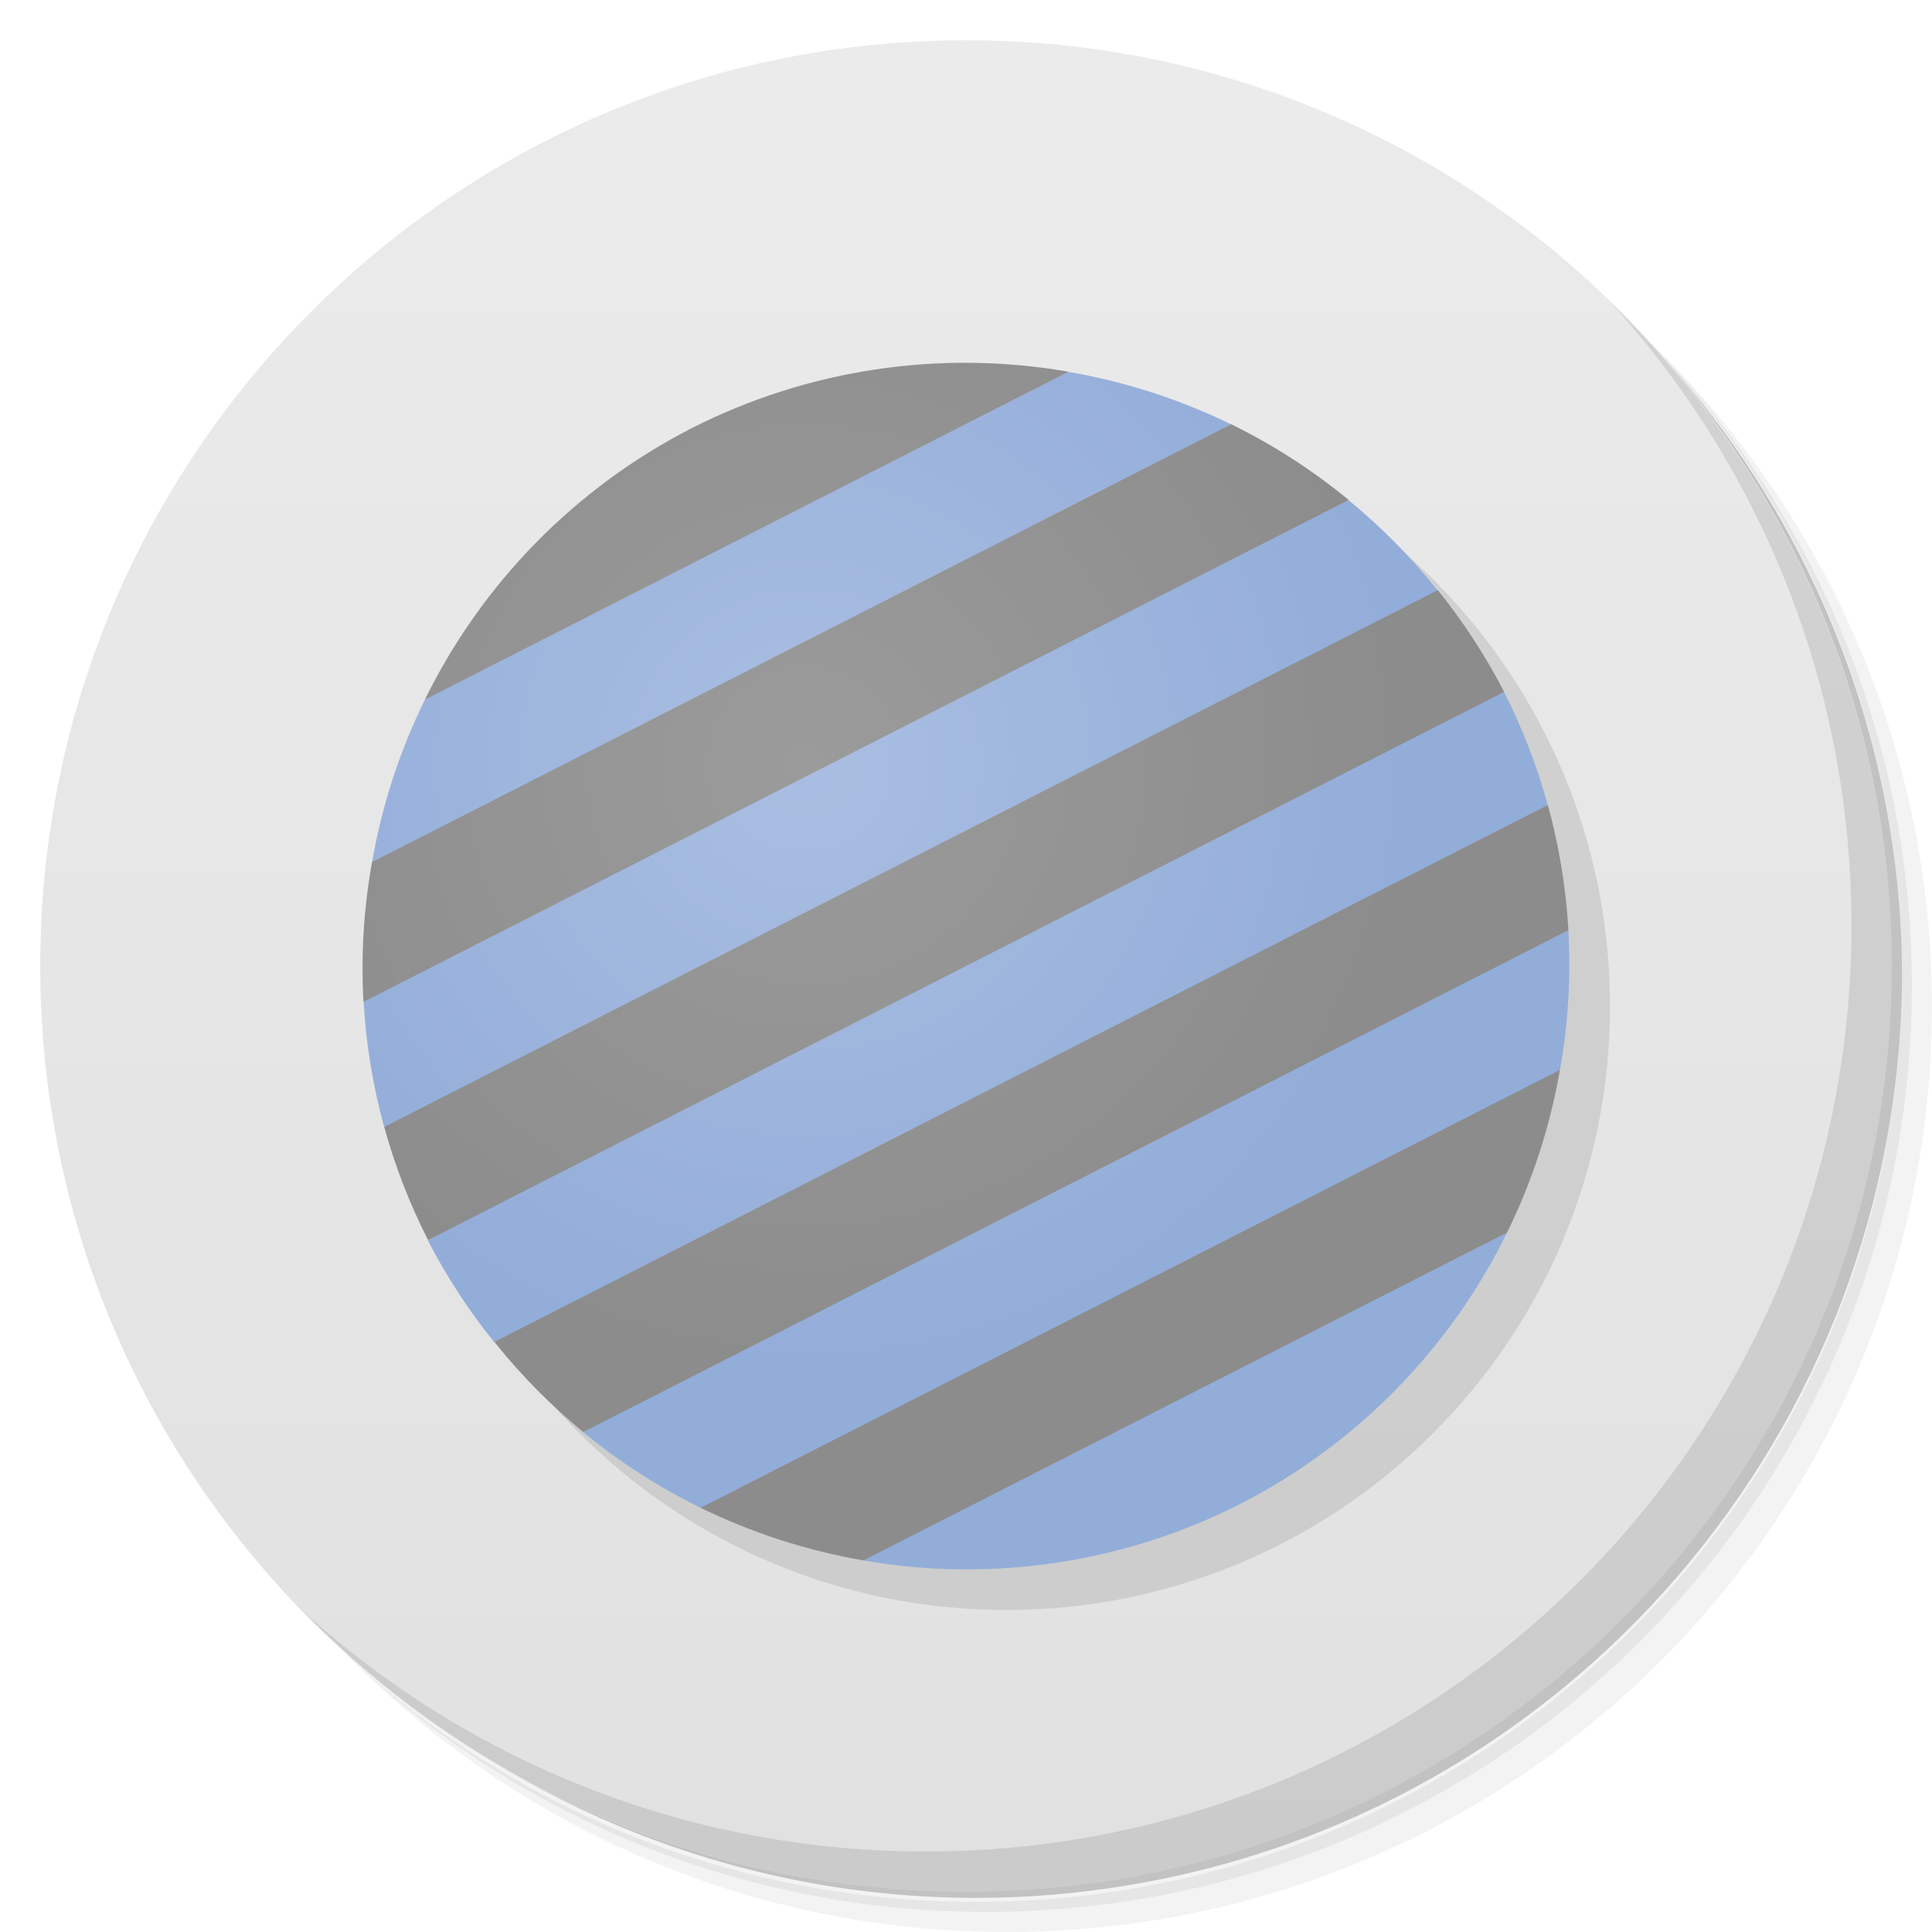
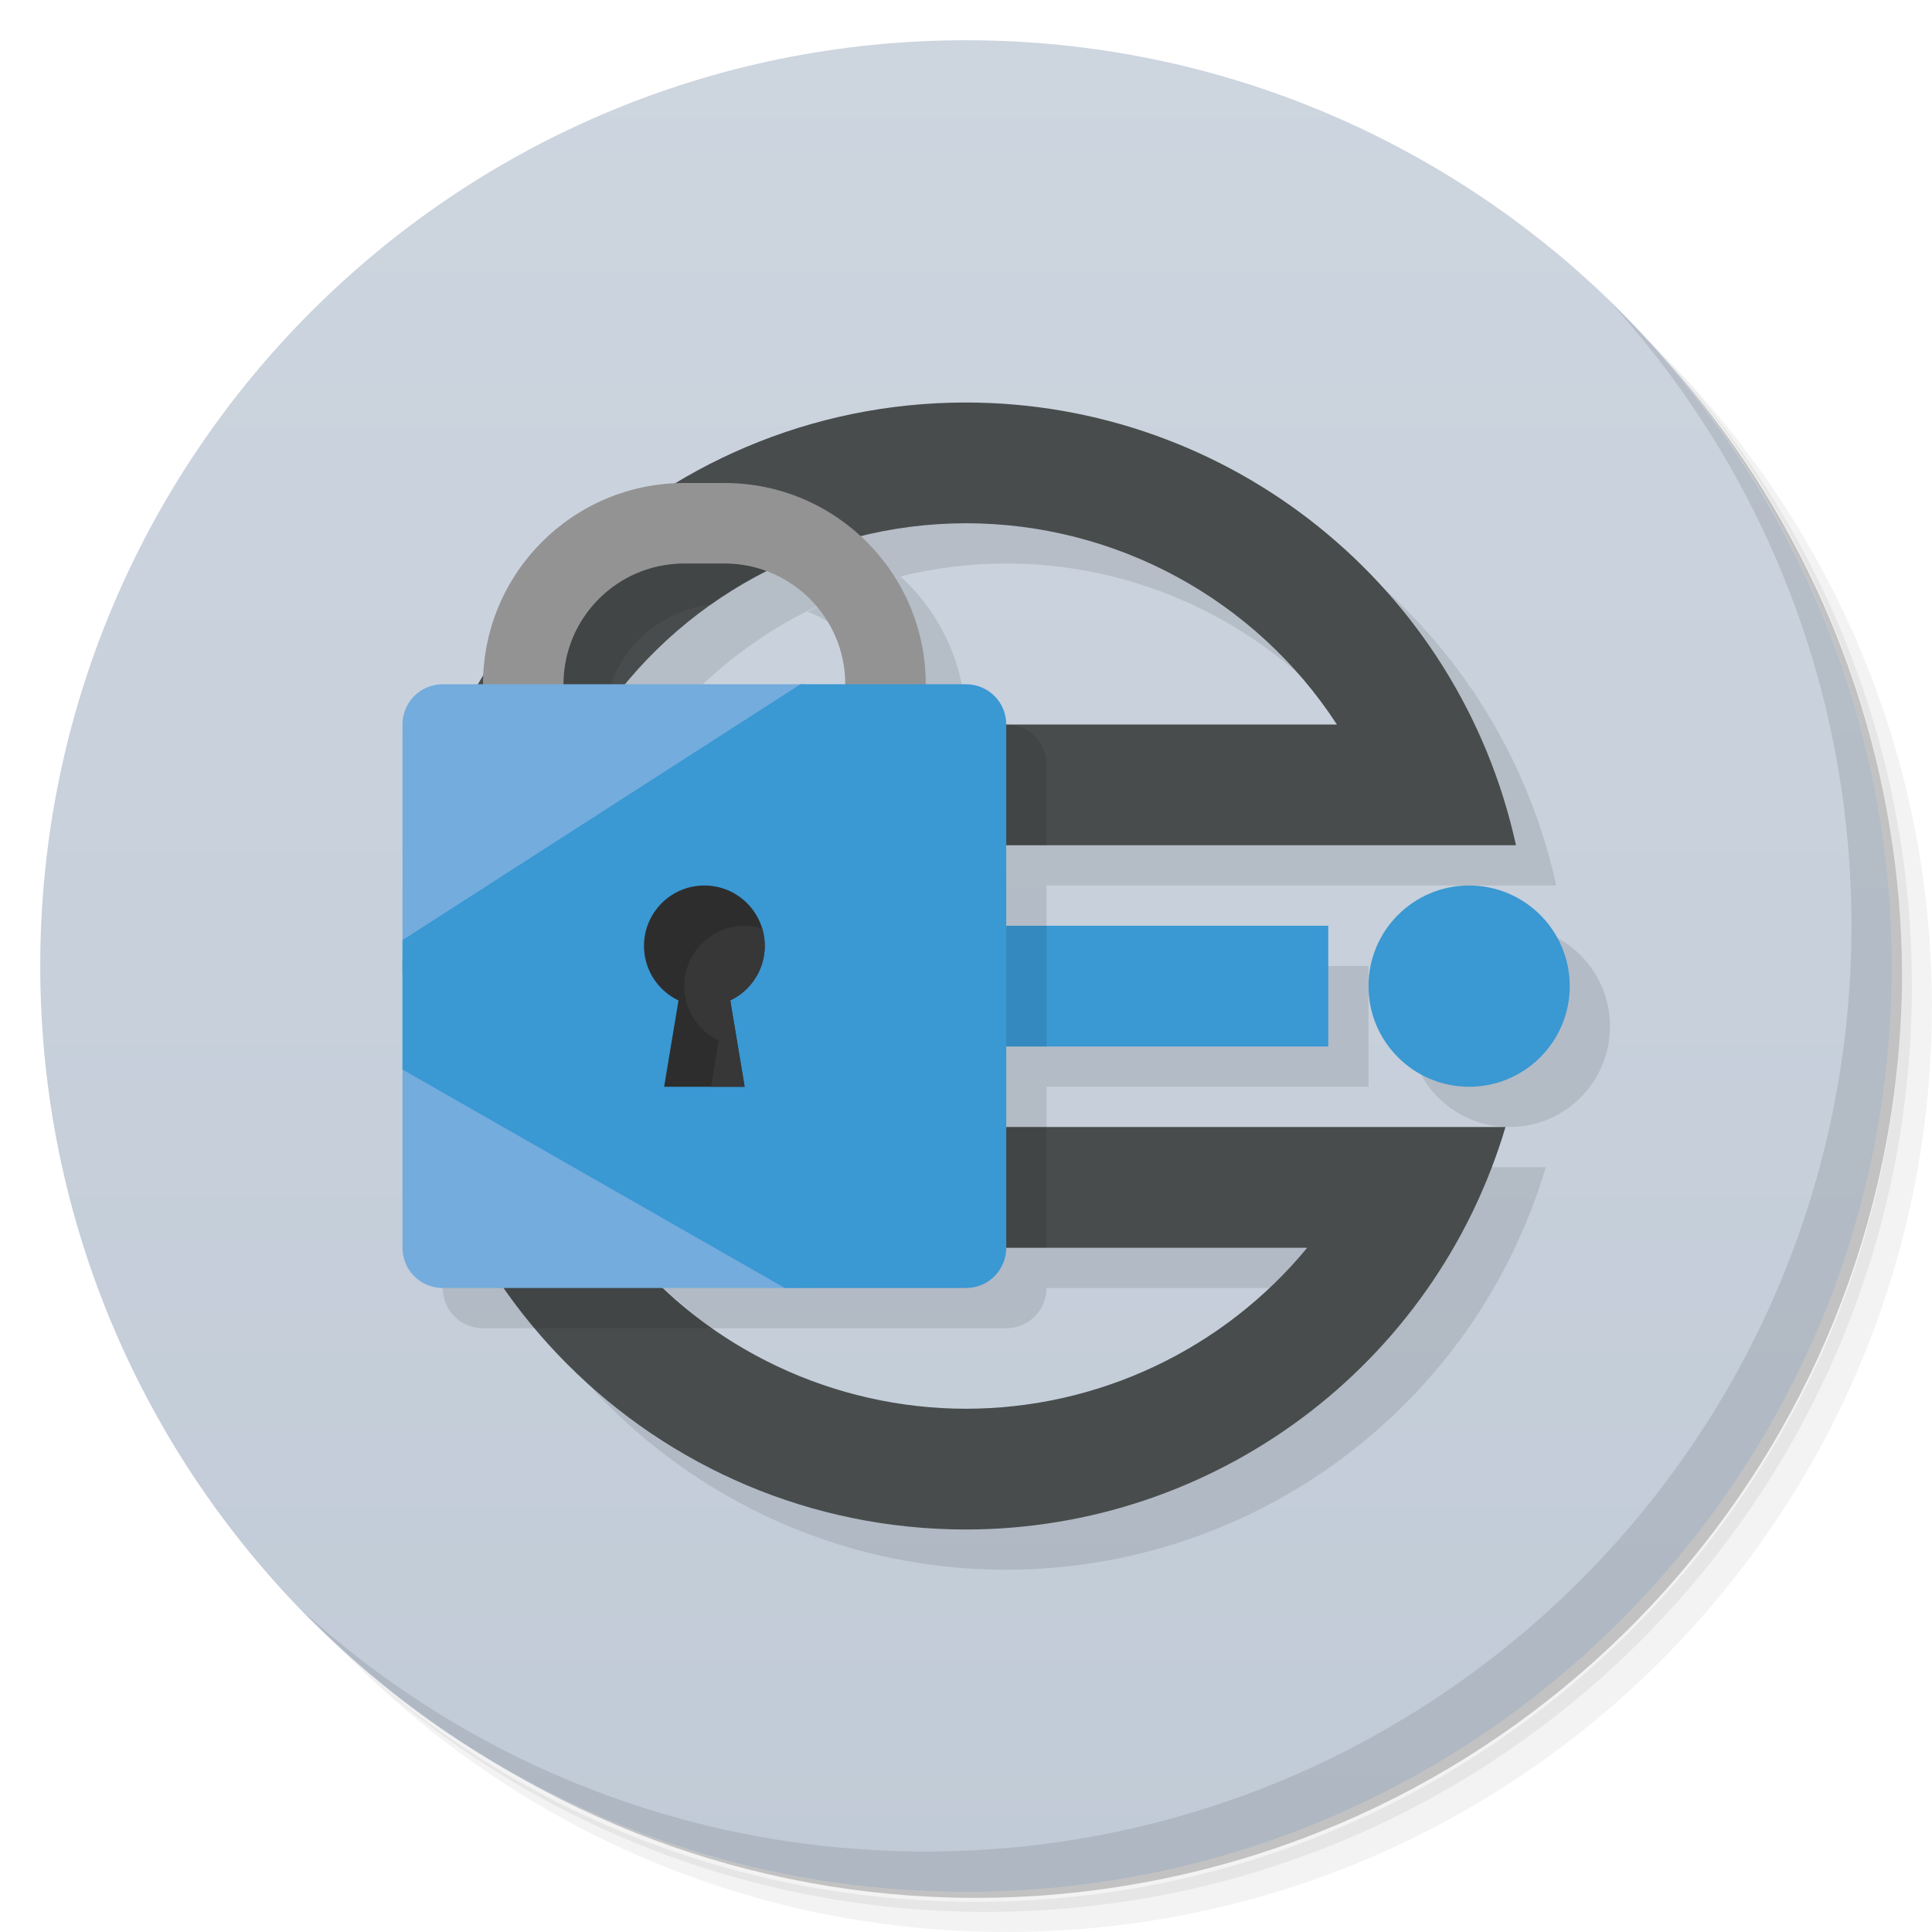
- <svg xmlns="http://www.w3.org/2000/svg" viewBox="0 0 48 48">
+ <svg xmlns="http://www.w3.org/2000/svg" version="1.1" viewBox="0 0 48 48">
  <defs>
-     <linearGradient id="linearGradient3764" x1="1" x2="47" gradientUnits="userSpaceOnUse" gradientTransform="matrix(0,-1,1,0,-1.5e-6,48)">
-       <stop style="stop-color:#e1e1e1;stop-opacity:1" />
-       <stop offset="1" style="stop-color:#ebebeb;stop-opacity:1" />
+     <linearGradient id="linearGradient1157" x1="1" x2="47" y1="24" y2="24" gradientTransform="rotate(-90,24,24)" gradientUnits="userSpaceOnUse">
+       <stop style="stop-color:#c1cbd7" offset="0" />
+       <stop style="stop-color:#cdd5df" offset="1" />
    </linearGradient>
-     <radialGradient id="radialGradient4191" cx="22.706" cy="17.865" r="15" gradientTransform="matrix(0.8910065,-0.4539905,0.4539905,0.8910065,-8.341836,13.39011)" gradientUnits="userSpaceOnUse">
-       <stop style="stop-color:#a9bee1;stop-opacity:1" />
-       <stop offset="1" style="stop-color:#93add9;stop-opacity:1" />
-     </radialGradient>
-     <radialGradient id="radialGradient4201" cx="22.706" cy="18.07" r="15" gradientTransform="matrix(0.8910065,-0.4539905,0.4539905,0.8910065,-8.434412,13.20843)" gradientUnits="userSpaceOnUse">
-       <stop style="stop-color:#9b9b9b;stop-opacity:1" />
-       <stop offset="1" style="stop-color:#8c8c8c;stop-opacity:1" />
-     </radialGradient>
  </defs>
-   <g>
-     <path d="m 36.31 5 c 5.859 4.062 9.688 10.831 9.688 18.5 c 0 12.426 -10.07 22.5 -22.5 22.5 c -7.669 0 -14.438 -3.828 -18.5 -9.688 c 1.037 1.822 2.306 3.499 3.781 4.969 c 4.085 3.712 9.514 5.969 15.469 5.969 c 12.703 0 23 -10.298 23 -23 c 0 -5.954 -2.256 -11.384 -5.969 -15.469 c -1.469 -1.475 -3.147 -2.744 -4.969 -3.781 z m 4.969 3.781 c 3.854 4.113 6.219 9.637 6.219 15.719 c 0 12.703 -10.297 23 -23 23 c -6.081 0 -11.606 -2.364 -15.719 -6.219 c 4.16 4.144 9.883 6.719 16.219 6.719 c 12.703 0 23 -10.298 23 -23 c 0 -6.335 -2.575 -12.06 -6.719 -16.219 z" style="opacity:0.05" />
-     <path d="m 41.28 8.781 c 3.712 4.085 5.969 9.514 5.969 15.469 c 0 12.703 -10.297 23 -23 23 c -5.954 0 -11.384 -2.256 -15.469 -5.969 c 4.113 3.854 9.637 6.219 15.719 6.219 c 12.703 0 23 -10.298 23 -23 c 0 -6.081 -2.364 -11.606 -6.219 -15.719 z" style="opacity:0.1" />
-     <path d="m 31.25 2.375 c 8.615 3.154 14.75 11.417 14.75 21.13 c 0 12.426 -10.07 22.5 -22.5 22.5 c -9.708 0 -17.971 -6.135 -21.12 -14.75 a 23 23 0 0 0 44.875 -7 a 23 23 0 0 0 -16 -21.875 z" style="opacity:0.2" />
-   </g>
-   <g>
-     <path d="m 24 1 c 12.703 0 23 10.297 23 23 c 0 12.703 -10.297 23 -23 23 -12.703 0 -23 -10.297 -23 -23 0 -12.703 10.297 -23 23 -23 z" style="fill:url(#linearGradient3764);fill-opacity:1" />
-   </g>
-   <g>
-     <path d="m 40.03 7.531 c 3.712 4.084 5.969 9.514 5.969 15.469 0 12.703 -10.297 23 -23 23 c -5.954 0 -11.384 -2.256 -15.469 -5.969 4.178 4.291 10.01 6.969 16.469 6.969 c 12.703 0 23 -10.298 23 -23 0 -6.462 -2.677 -12.291 -6.969 -16.469 z" style="opacity:0.1" />
-   </g>
-   <circle r="15" cy="25" cx="25" style="fill:#000;opacity:0.1;fill-opacity:1;stroke:none" />
-   <path d="m 10.556 17.382 c -0.627 1.276 -1.069 2.635 -1.313 4.04 7.746 -2.428 14.89 -6 21.348 -10.877 -1.28 -0.625 -2.642 -1.065 -4.046 -1.306 -5.955 1.277 -11.322 3.908 -15.989 8.147 m -1.522 7.51 c 0.061 1.051 0.232 2.092 0.511 3.107 9.346 -3.388 18.11 -7.759 26.17 -13.336 -0.656 -0.823 -1.397 -1.574 -2.21 -2.242 -9.108 2.892 -17.302 7 -24.478 12.471 m 1.601 5.918 c 0.463 0.896 1.014 1.743 1.647 2.528 c 9.586 -3.434 18.761 -7.352 26.18 -13.338 -0.267 -0.971 -0.631 -1.912 -1.086 -2.81 -9.712 3.616 -18.696 8.07 -26.735 13.62 m 3.857 4.769 c 0.897 0.737 1.876 1.368 2.918 1.88 8.321 -2.188 16.323 -4.758 21.347 -10.877 0.204 -1.146 0.274 -2.312 0.209 -3.474 -9.989 2.253 -17.691 6.884 -24.474 12.471 m 6.963 3.186 c 3.188 0.555 6.469 0.063 9.355 -1.4 2.881 -1.474 5.209 -3.841 6.634 -6.747 -7.01 1.655 -11.333 5.01 -15.989 8.147 z" style="fill:url(#radialGradient4191);opacity:1;fill-opacity:1;stroke:none" />
-   <path d="m 17.19 10.635 a 15 15 0 0 0 -6.634 6.747 L 26.545 9.235 A 15 15 0 0 0 17.19 10.635 M 9.243 21.418 A 15 15 0 0 0 9.03 24.892 L 33.508 12.421 a 15 15 0 0 0 -2.918 -1.88 L 9.243 21.418 m 0.302 6.58 a 15 15 0 0 0 1.09 2.811 L 37.37 17.19 a 15 15 0 0 0 -1.647 -2.528 L 9.544 27.999 m 2.738 5.339 a 15 15 0 0 0 2.209 2.241 L 38.967 23.11 A 15 15 0 0 0 38.456 20 L 12.282 33.34 m 5.127 4.122 a 15 15 0 0 0 4.045 1.306 l 15.989 -8.147 a 15 15 0 0 0 1.313 -4.04 L 17.41 37.459" style="fill:url(#radialGradient4201);opacity:1;fill-opacity:1;stroke:none" />
+   <path d="m36.31 5c5.859 4.062 9.688 10.831 9.688 18.5 0 12.426-10.07 22.5-22.5 22.5-7.669 0-14.438-3.828-18.5-9.688 1.037 1.822 2.306 3.499 3.781 4.969 4.085 3.712 9.514 5.969 15.469 5.969 12.703 0 23-10.298 23-23 0-5.954-2.256-11.384-5.969-15.469-1.469-1.475-3.147-2.744-4.969-3.781zm4.969 3.781c3.854 4.113 6.219 9.637 6.219 15.719 0 12.703-10.297 23-23 23-6.081 0-11.606-2.364-15.719-6.219 4.16 4.144 9.883 6.719 16.219 6.719 12.703 0 23-10.298 23-23 0-6.335-2.575-12.06-6.719-16.219z" style="opacity:.05" />
+   <path d="m41.28 8.781c3.712 4.085 5.969 9.514 5.969 15.469 0 12.703-10.297 23-23 23-5.954 0-11.384-2.256-15.469-5.969 4.113 3.854 9.637 6.219 15.719 6.219 12.703 0 23-10.298 23-23 0-6.081-2.364-11.606-6.219-15.719z" style="opacity:.1" />
+   <path d="m31.25 2.375c8.615 3.154 14.75 11.417 14.75 21.13 0 12.426-10.07 22.5-22.5 22.5-9.708 0-17.971-6.135-21.12-14.75a23 23 0 0 0 44.875-7 23 23 0 0 0-16-21.875z" style="opacity:.2" />
+   <path d="m24 47c-12.703 0-23-10.297-23-23s10.297-23 23-23 23 10.297 23 23-10.297 23-23 23z" style="fill:url(#linearGradient1157)" />
+   <path d="m25 11c-7.732 0-14 6.268-14 14s6.268 14 14 14c6.187-0.005 11.637-4.071 13.404-10h-23.65l-0.326-7h24.236c-1.408-6.419-7.092-10.995-13.664-11zm0 3c3.719 0.002 7.186 1.883 9.215 5h-18.422c2.027-3.115 5.49-4.996 9.207-5zm12.5 9a2.5 2.5 0 0 0-2.5 2.5 2.5 2.5 0 0 0 2.5 2.5 2.5 2.5 0 0 0 2.5-2.5 2.5 2.5 0 0 0-2.5-2.5zm-15.5 1v3h12v-3zm-5.475 8h16.953c-2.088 2.531-5.197 3.998-8.479 4-3.28-0.003-6.387-1.47-8.475-4z" style="opacity:.1;stroke-width:1.029" />
+   <path d="m40.03 7.531c3.712 4.084 5.969 9.514 5.969 15.469 0 12.703-10.297 23-23 23-5.954 0-11.384-2.256-15.469-5.969 4.178 4.291 10.01 6.969 16.469 6.969 12.703 0 23-10.298 23-23 0-6.462-2.677-12.291-6.969-16.469z" style="opacity:.1" />
+   <path d="m24 10c-7.732 0-14 6.268-14 14s6.268 14 14 14c6.187-0.005 11.637-4.071 13.404-10h-23.65l-0.326-7h24.236c-1.408-6.419-7.092-10.995-13.664-11zm0 3c3.719 0.002 7.186 1.883 9.215 5h-18.422c2.027-3.115 5.49-4.996 9.207-5zm-8.475 18h16.953c-2.088 2.531-5.197 3.998-8.479 4-3.28-0.003-6.387-1.47-8.475-4z" style="fill:#484c4c;stroke-width:1.029" />
+   <circle cx="36.5" cy="24.5" r="2.5" style="fill:#3a98d3" />
+   <rect x="21" y="23" width="12" height="3" style="fill:#3a98d3" />
+   <path d="m22.377 14.326c-0.808 0.2-1.581 0.499-2.318 0.871a3 3 0 0 1 1.941 2.803h2a5 5 0 0 0-1.623-3.674zm-7.949 7.674 0.279 6h11.293v-1h-4v-1h-1v-3h5v-1h-11.572zm-3.428 7.178v2.822c0 0.554 0.446 1 1 1h1.283c-0.953-1.134-1.726-2.424-2.283-3.822zm5.525 2.822c0.06 0.073 0.128 0.136 0.189 0.207 0.321 0.281 0.652 0.55 1 0.793h7.285c0.554 0 1-0.446 1-1h-9.475z" style="opacity:.1" />
+   <path d="m18 13a5 5 0 0 0-5 5h-1c-0.415 0-0.77 0.25-0.922 0.609-0.05 0.12-0.078 0.252-0.078 0.391v10.178c0.558 1.399 1.33 2.688 2.283 3.822h4.432c-0.806-0.564-1.55-1.225-2.189-2h10.475v-3h-12.246l-0.326-7h12.572v-2c0-0.554-0.446-1-1-1h-10.207c0.068-0.105 0.151-0.197 0.223-0.299a3 3 0 0 1 2.647-2.678c1.016-0.718 2.152-1.251 3.353-1.592a5 5 0 0 0-2.016-0.432h-1zm3 10v3h5v-3z" style="opacity:.1" />
+   <path d="m17 12a5 5 0 0 0-5 5 5 5 0 0 0 5 5v-2a3 3 0 0 1-3-3 3 3 0 0 1 3-3h1a3 3 0 0 1 3 3 3 3 0 0 1-3 3v2a5 5 0 0 0 5-5 5 5 0 0 0-5-5z" style="fill:#939393" />
+   <path d="m16 27 0.5-4h1l0.5 4z" style="fill:#484c4c" />
+   <path d="m11 17h9v15h-9c-0.554 0-1-0.446-1-1v-13c0-0.554 0.446-1 1-1z" style="fill:#73acdd" />
+   <path d="m19.889 17-9.889 6.357v3.215l9.5 5.428h4.5c0.554 0 1-0.446 1-1v-13c0-0.554-0.446-1-1-1h-4.111z" style="fill:#3a98d3" />
+   <circle cx="17.5" cy="23.5" r="1.5" style="fill:#2d2d2d" />
+   <path d="m16.5 27 0.5-3h1l0.5 3z" style="fill:#2d2d2d" />
+   <path d="m18.5 23a1.5 1.5 0 0 0-1.5 1.5 1.5 1.5 0 0 0 0.857 1.353l-0.191 1.147h0.834l-0.357-2.147a1.5 1.5 0 0 0 0.857-1.353 1.5 1.5 0 0 0-0.064-0.434 1.5 1.5 0 0 0-0.436-0.066z" style="fill:#373737" />
</svg>
